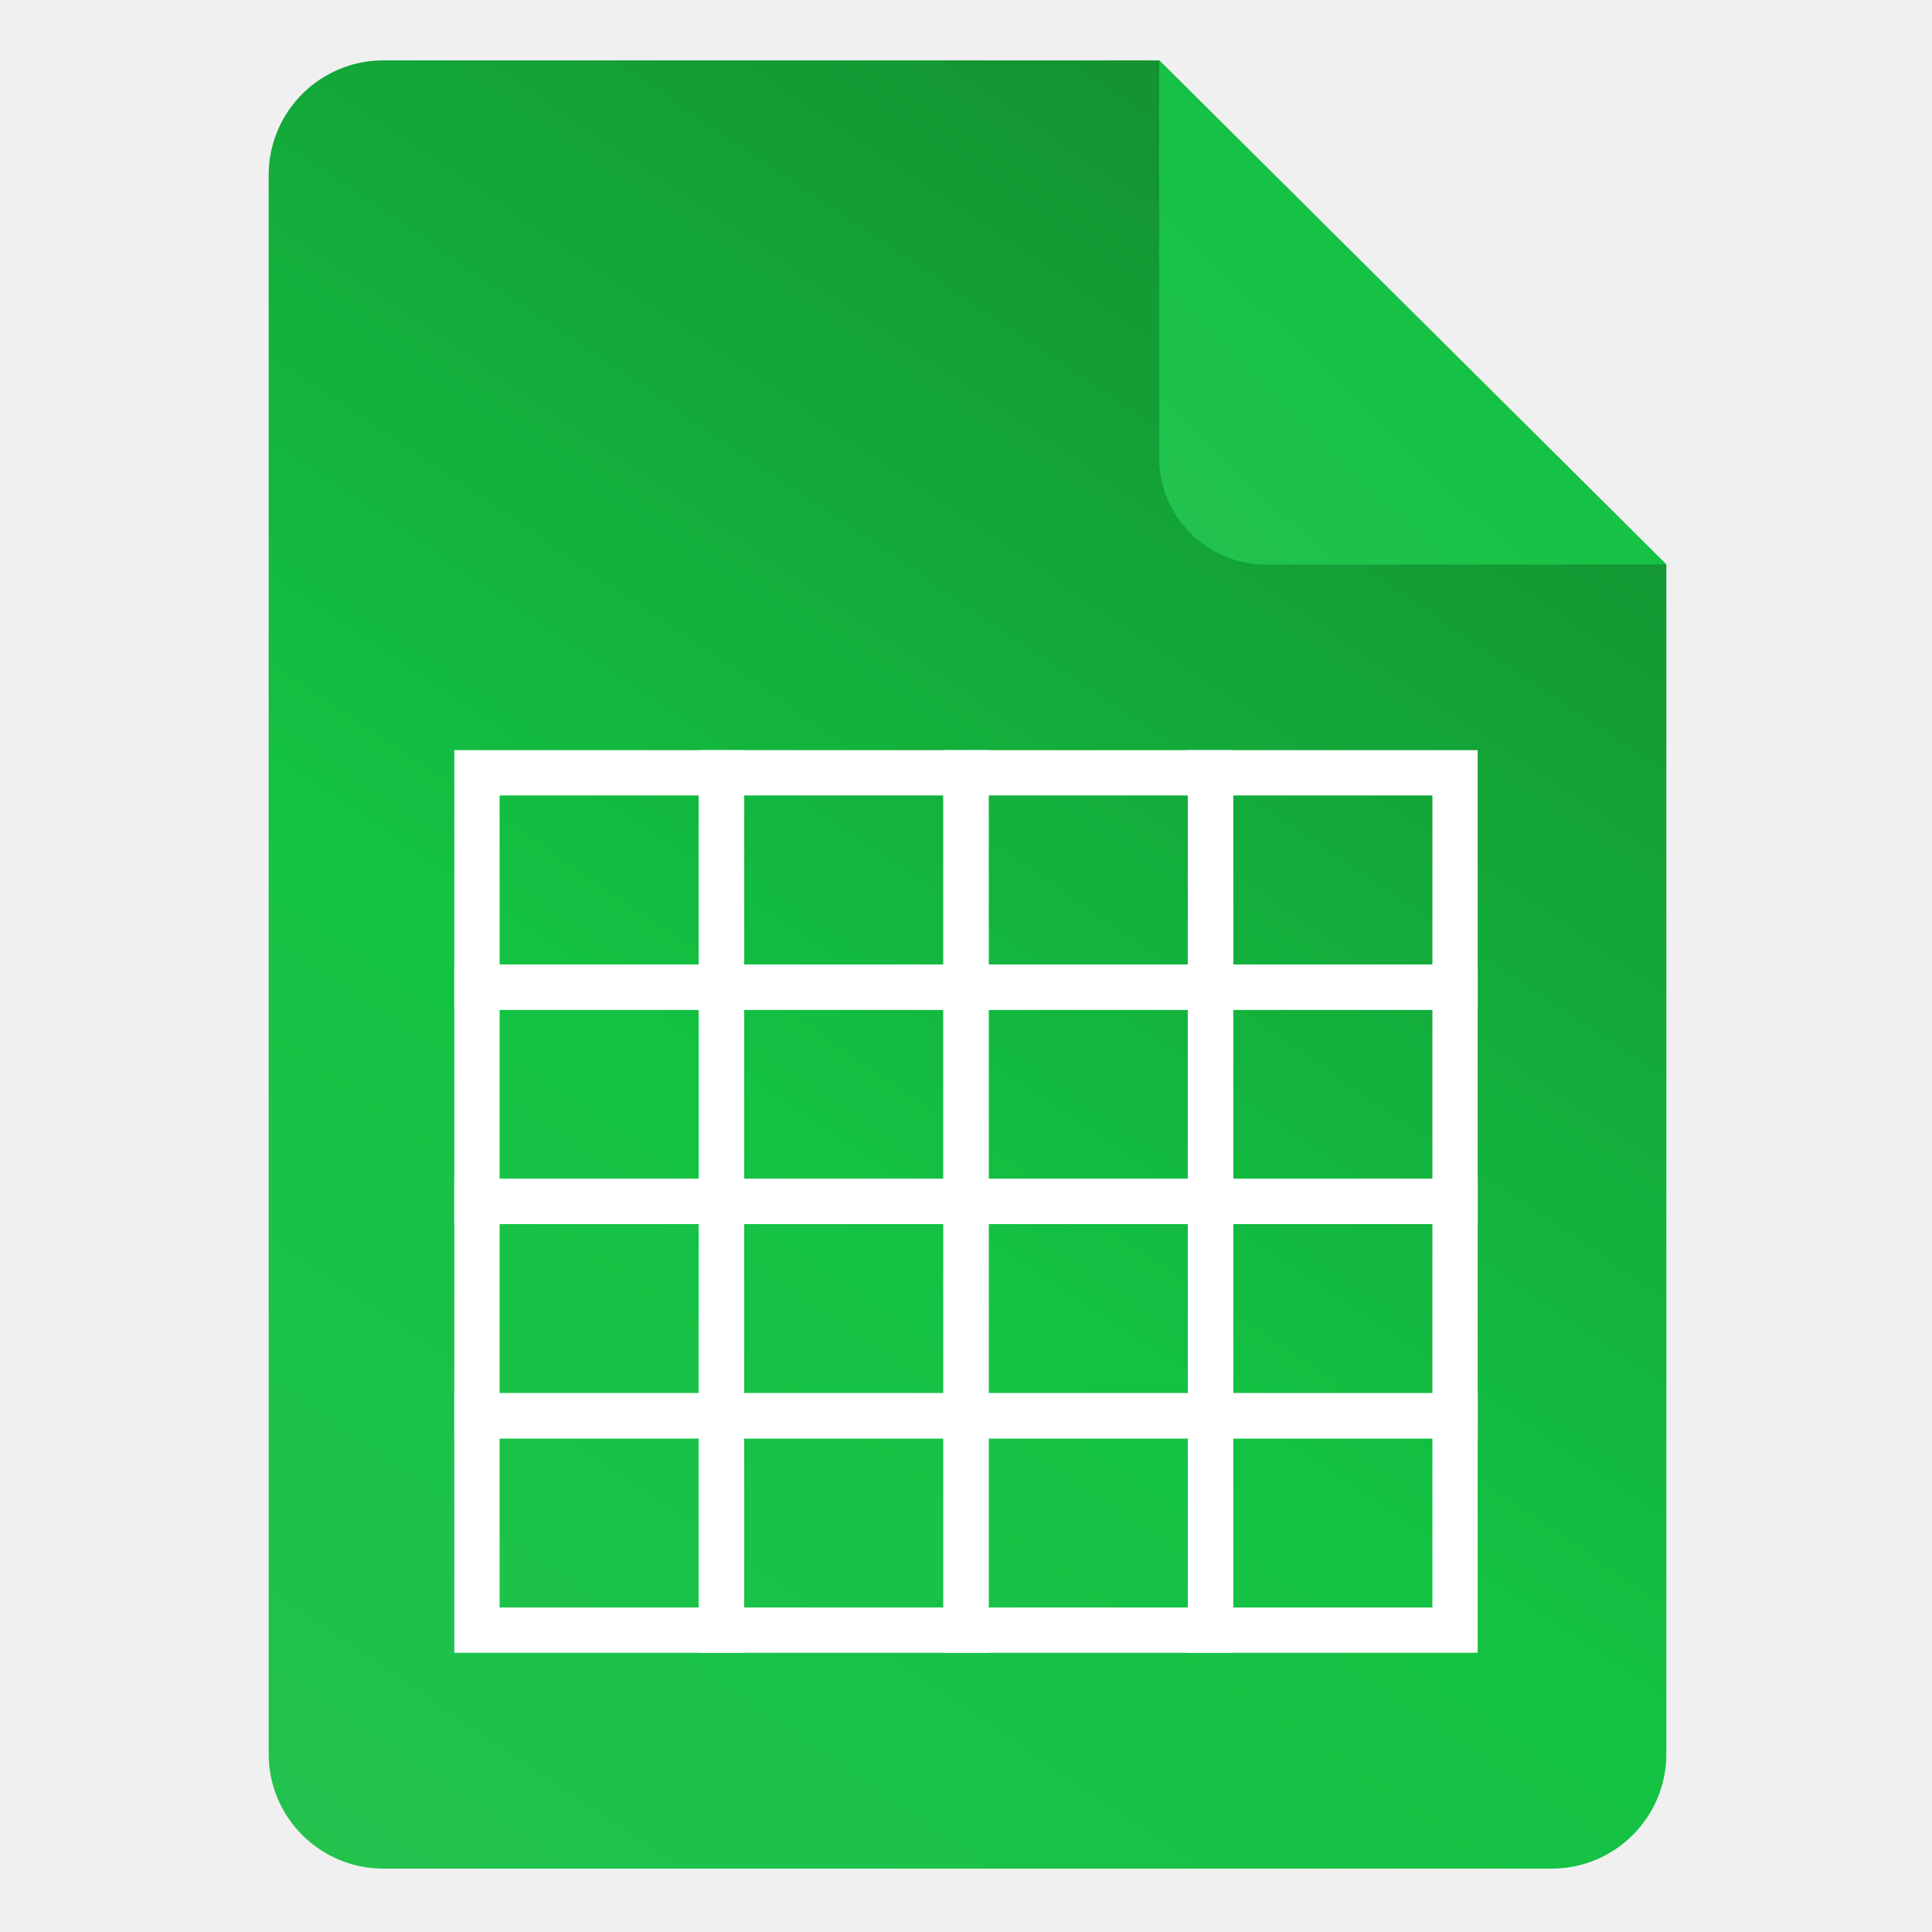
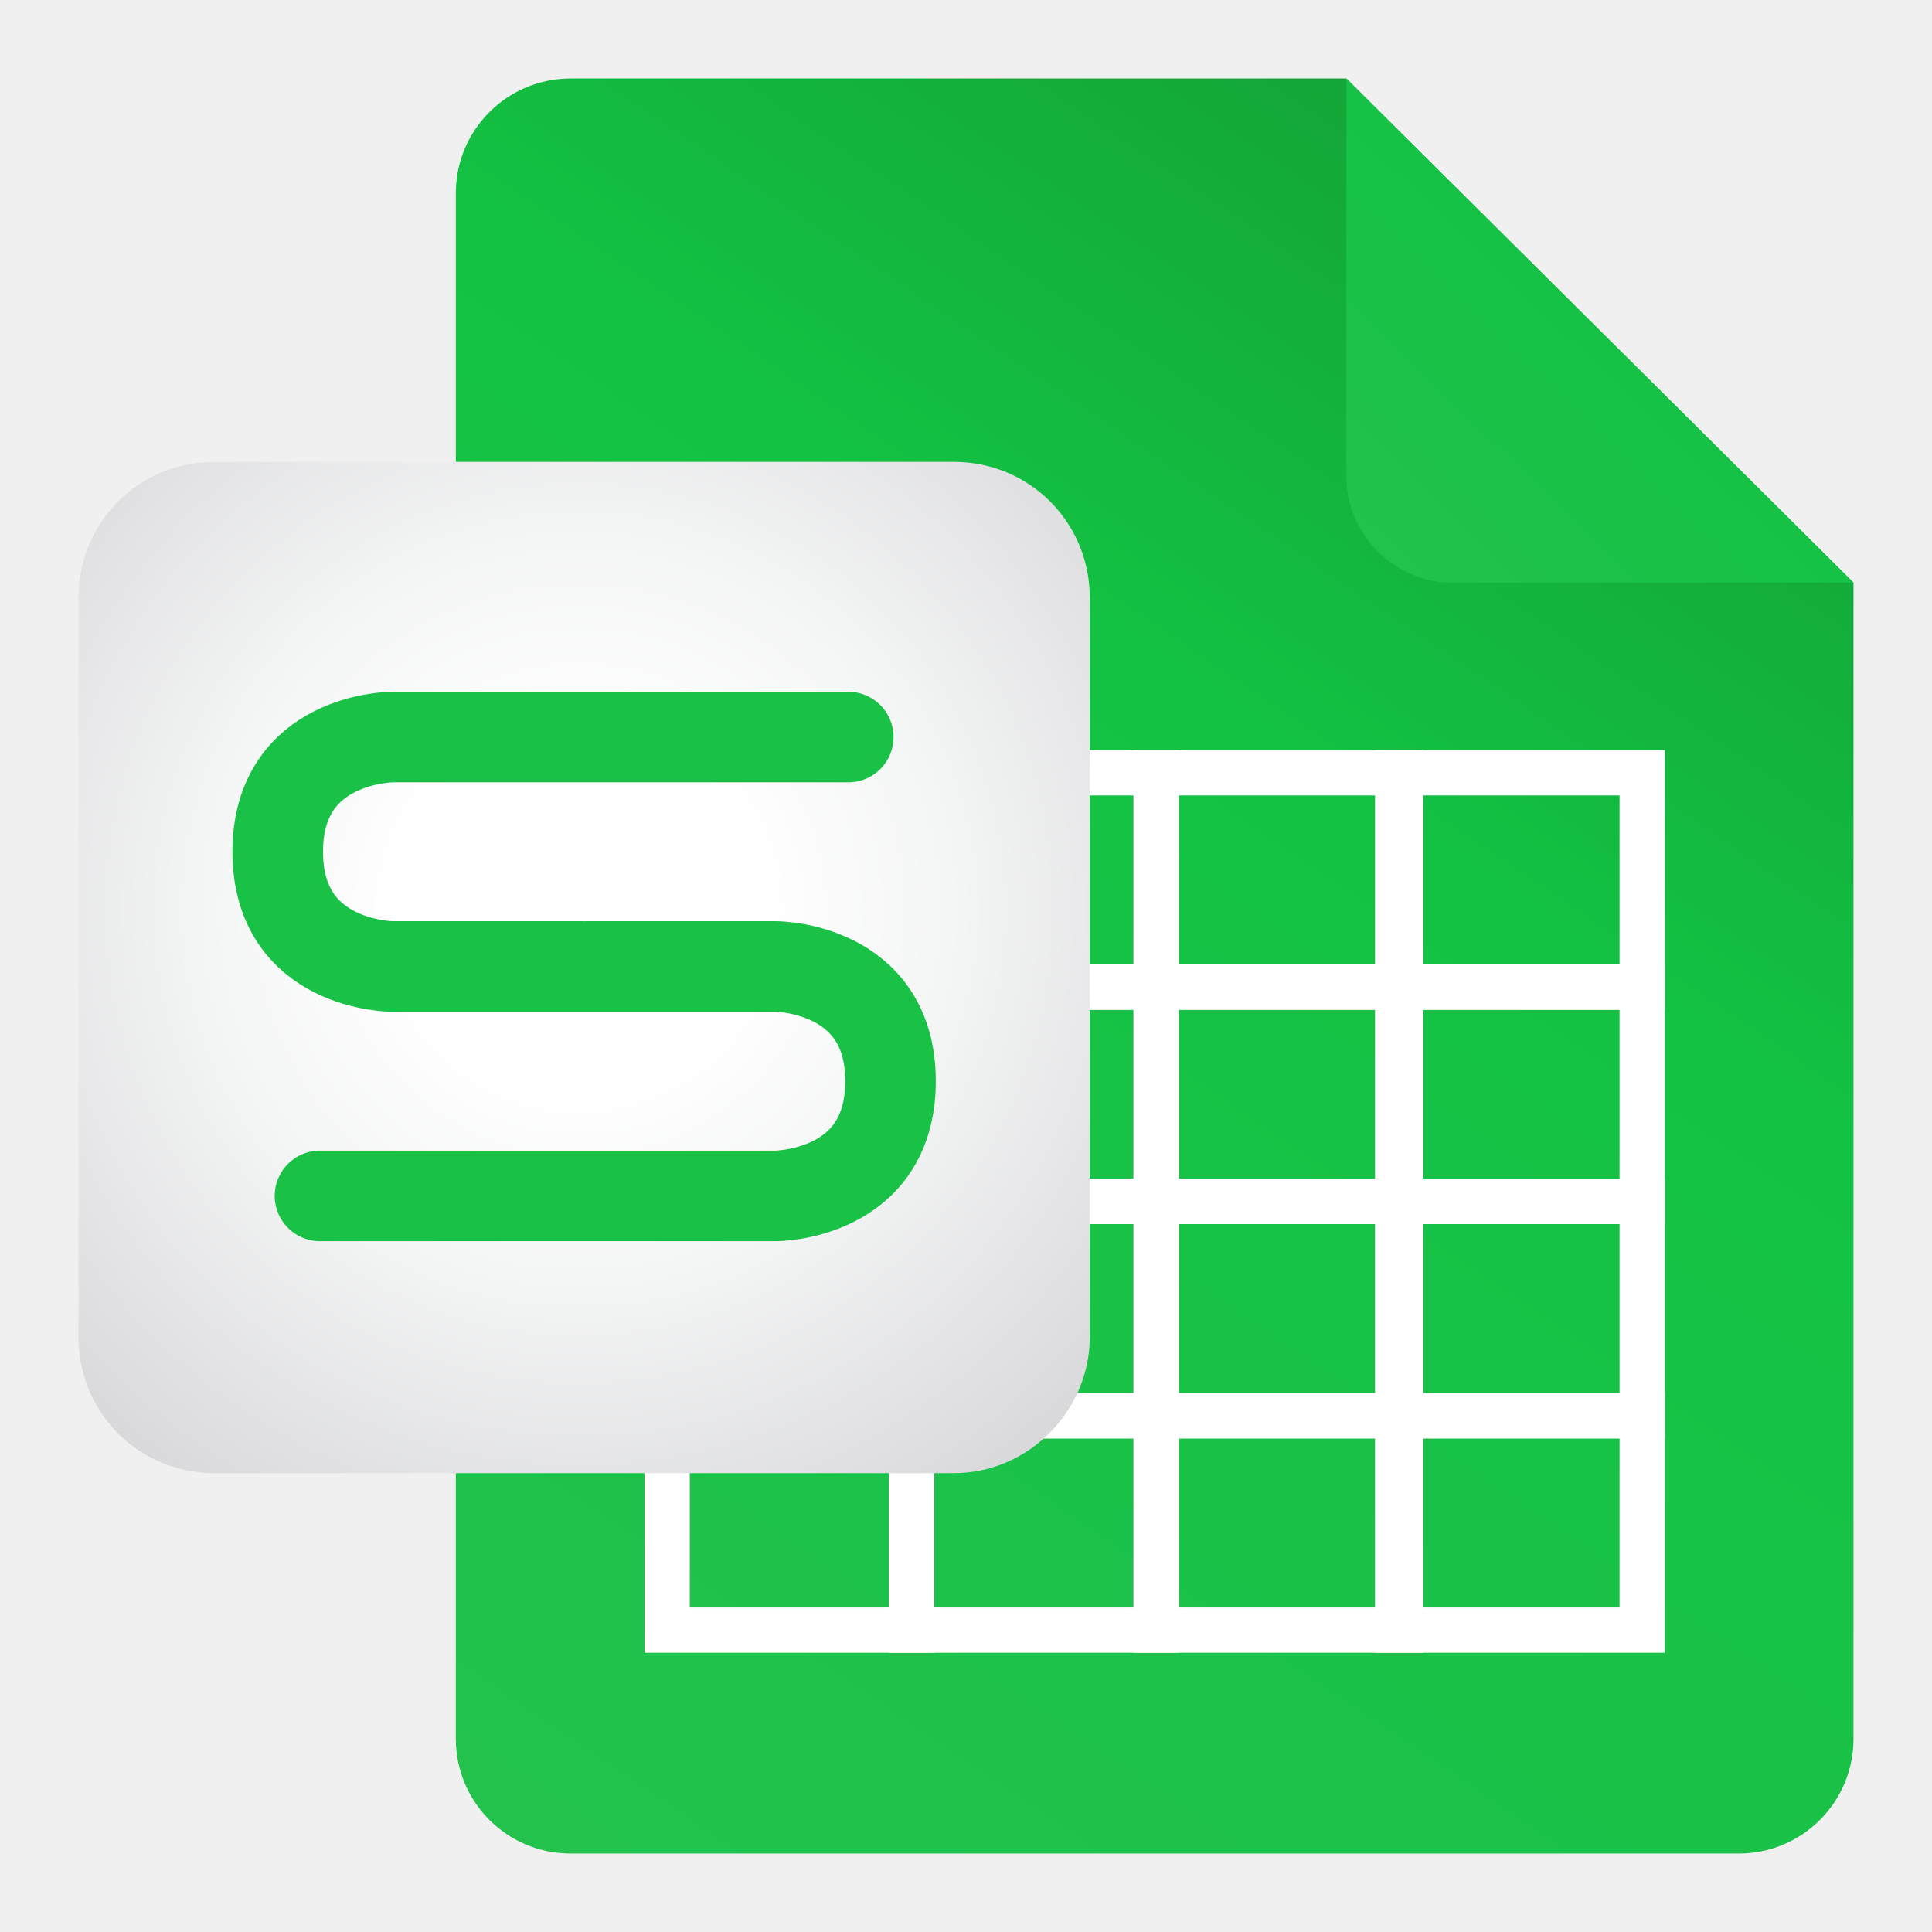
<svg xmlns="http://www.w3.org/2000/svg" version="1.1" id="Layer_1" x="0px" y="0px" viewBox="0 0 64 64" style="enable-background:new 0 0 64 64;" xml:space="preserve">
  <style type="text/css">
	.st0{fill:url(#SVGID_1_);}
	.st1{fill:url(#SVGID_2_);}
	.st2{fill:none;stroke:#FFFFFF;stroke-width:1.5;stroke-miterlimit:10;}
+ 	.st3{fill:url(#SVGID_3_);}
+ 	.st4{fill:none;stroke:#19C247;stroke-width:3;stroke-linecap:round;stroke-linejoin:round;stroke-miterlimit:10;}
</style>
-   <linearGradient id="SVGID_1_" gradientUnits="userSpaceOnUse" x1="10.337" y1="64.033" x2="50.595" y2="4.549">
+   <linearGradient id="SVGID_1_" gradientUnits="userSpaceOnUse" x1="16.811" y1="2.323" x2="63.907" y2="71.91" gradientTransform="matrix(1 0 0 -1 0 66)">
    <stop offset="0" style="stop-color:#23C24E" />
-     <stop offset="0.427" style="stop-color:#13C243" />
+     <stop offset="0.547" style="stop-color:#13C243" />
    <stop offset="1" style="stop-color:#138C2E" />
  </linearGradient>
-   <path class="st0" d="M55.2,18.7v39.4c0,2.1-1.7,3.8-3.8,3.8H12.7c-2.1,0-3.8-1.7-3.8-3.8V5.8c0-2.1,1.7-3.8,3.8-3.8h25.7L55.2,18.7  L55.2,18.7z" />
-   <linearGradient id="SVGID_2_" gradientUnits="userSpaceOnUse" x1="38.669" y1="47.207" x2="68.959" y2="78.659" gradientTransform="matrix(1 0 0 -1 0 66)">
+   <path class="st0" d="M61.4,19.3v38.3c0,2.1-1.7,3.8-3.8,3.8H18.9c-2.1,0-3.8-1.7-3.8-3.8l0-51.2c0-2.1,1.7-3.8,3.8-3.8h25.7  L61.4,19.3L61.4,19.3z" />
+   <linearGradient id="SVGID_2_" gradientUnits="userSpaceOnUse" x1="44.869" y1="1033.393" x2="75.159" y2="1001.941" gradientTransform="matrix(1 0 0 1 0 -1014)">
    <stop offset="0" style="stop-color:#23C24E" />
    <stop offset="0.318" style="stop-color:#13C243" />
    <stop offset="0.726" style="stop-color:#138C2E" />
  </linearGradient>
-   <path class="st1" d="M55.2,18.7H41.9c-1.9,0-3.5-1.6-3.5-3.5V2L55.2,18.7z" />
+   <path class="st1" d="M61.4,19.3H48.1c-1.9,0-3.5-1.6-3.5-3.5V2.6L61.4,19.3z" />
  <g>
    <g>
-       <rect x="15.8" y="25.6" class="st2" width="8.1" height="7.1" />
-       <rect x="23.9" y="25.6" class="st2" width="8.1" height="7.1" />
-       <rect x="32" y="25.6" class="st2" width="8.1" height="7.1" />
-       <rect x="40.1" y="25.6" class="st2" width="8.1" height="7.1" />
-       <rect x="15.8" y="32.7" class="st2" width="8.1" height="7.1" />
-       <rect x="23.9" y="32.7" class="st2" width="8.1" height="7.1" />
-       <rect x="32" y="32.7" class="st2" width="8.1" height="7.1" />
-       <rect x="40.1" y="32.7" class="st2" width="8.1" height="7.1" />
-       <rect x="15.8" y="39.8" class="st2" width="8.1" height="7.1" />
-       <rect x="23.9" y="39.8" class="st2" width="8.1" height="7.1" />
-       <rect x="32" y="39.8" class="st2" width="8.1" height="7.1" />
-       <rect x="40.1" y="39.8" class="st2" width="8.1" height="7.1" />
-       <rect x="15.8" y="46.9" class="st2" width="8.1" height="7.1" />
-       <rect x="23.9" y="46.9" class="st2" width="8.1" height="7.1" />
-       <rect x="32" y="46.9" class="st2" width="8.1" height="7.1" />
-       <rect x="40.1" y="46.9" class="st2" width="8.1" height="7.1" />
+       <rect x="22.1" y="25.6" class="st2" width="8.1" height="7.1" />
+       <rect x="30.2" y="25.6" class="st2" width="8.1" height="7.1" />
+       <rect x="38.3" y="25.6" class="st2" width="8.1" height="7.1" />
+       <rect x="46.3" y="25.6" class="st2" width="8.1" height="7.1" />
+       <rect x="22.1" y="32.7" class="st2" width="8.1" height="7.1" />
+       <rect x="30.2" y="32.7" class="st2" width="8.1" height="7.1" />
+       <rect x="38.3" y="32.7" class="st2" width="8.1" height="7.1" />
+       <rect x="46.3" y="32.7" class="st2" width="8.1" height="7.1" />
+       <rect x="22.1" y="39.8" class="st2" width="8.1" height="7.1" />
+       <rect x="30.2" y="39.8" class="st2" width="8.1" height="7.1" />
+       <rect x="38.3" y="39.8" class="st2" width="8.1" height="7.1" />
+       <rect x="46.3" y="39.8" class="st2" width="8.1" height="7.1" />
+       <rect x="22.1" y="46.9" class="st2" width="8.1" height="7.1" />
+       <rect x="30.2" y="46.9" class="st2" width="8.1" height="7.1" />
+       <rect x="38.3" y="46.9" class="st2" width="8.1" height="7.1" />
+       <rect x="46.3" y="46.9" class="st2" width="8.1" height="7.1" />
    </g>
  </g>
+   <radialGradient id="SVGID_3_" cx="19.194" cy="35.871" r="38.671" gradientTransform="matrix(1 0 0 -1 0 66)" gradientUnits="userSpaceOnUse">
+     <stop offset="0.151" style="stop-color:#FFFFFF" />
+     <stop offset="0.318" style="stop-color:#F4F5F5" />
+     <stop offset="0.609" style="stop-color:#D8D8DB" />
+     <stop offset="0.986" style="stop-color:#AAABB0" />
+     <stop offset="0.994" style="stop-color:#A9AAAF" />
+   </radialGradient>
+   <path class="st3" d="M31.6,48.8H7.1c-2.5,0-4.5-2-4.5-4.5V19.8c0-2.5,2-4.5,4.5-4.5h24.5c2.5,0,4.5,2,4.5,4.5v24.5  C36.1,46.7,34.1,48.8,31.6,48.8z" />
+   <g transform="translate(0 -.8841)">
+     <path class="st4" d="M19.3,32.9h-6.3c0,0-3.8,0-3.8-3.8s3.8-3.8,3.8-3.8h15.1 M19.4,32.9h6.3c0,0,3.8,0,3.8,3.8   c0,3.8-3.8,3.8-3.8,3.8H10.6" />
+   </g>
</svg>
